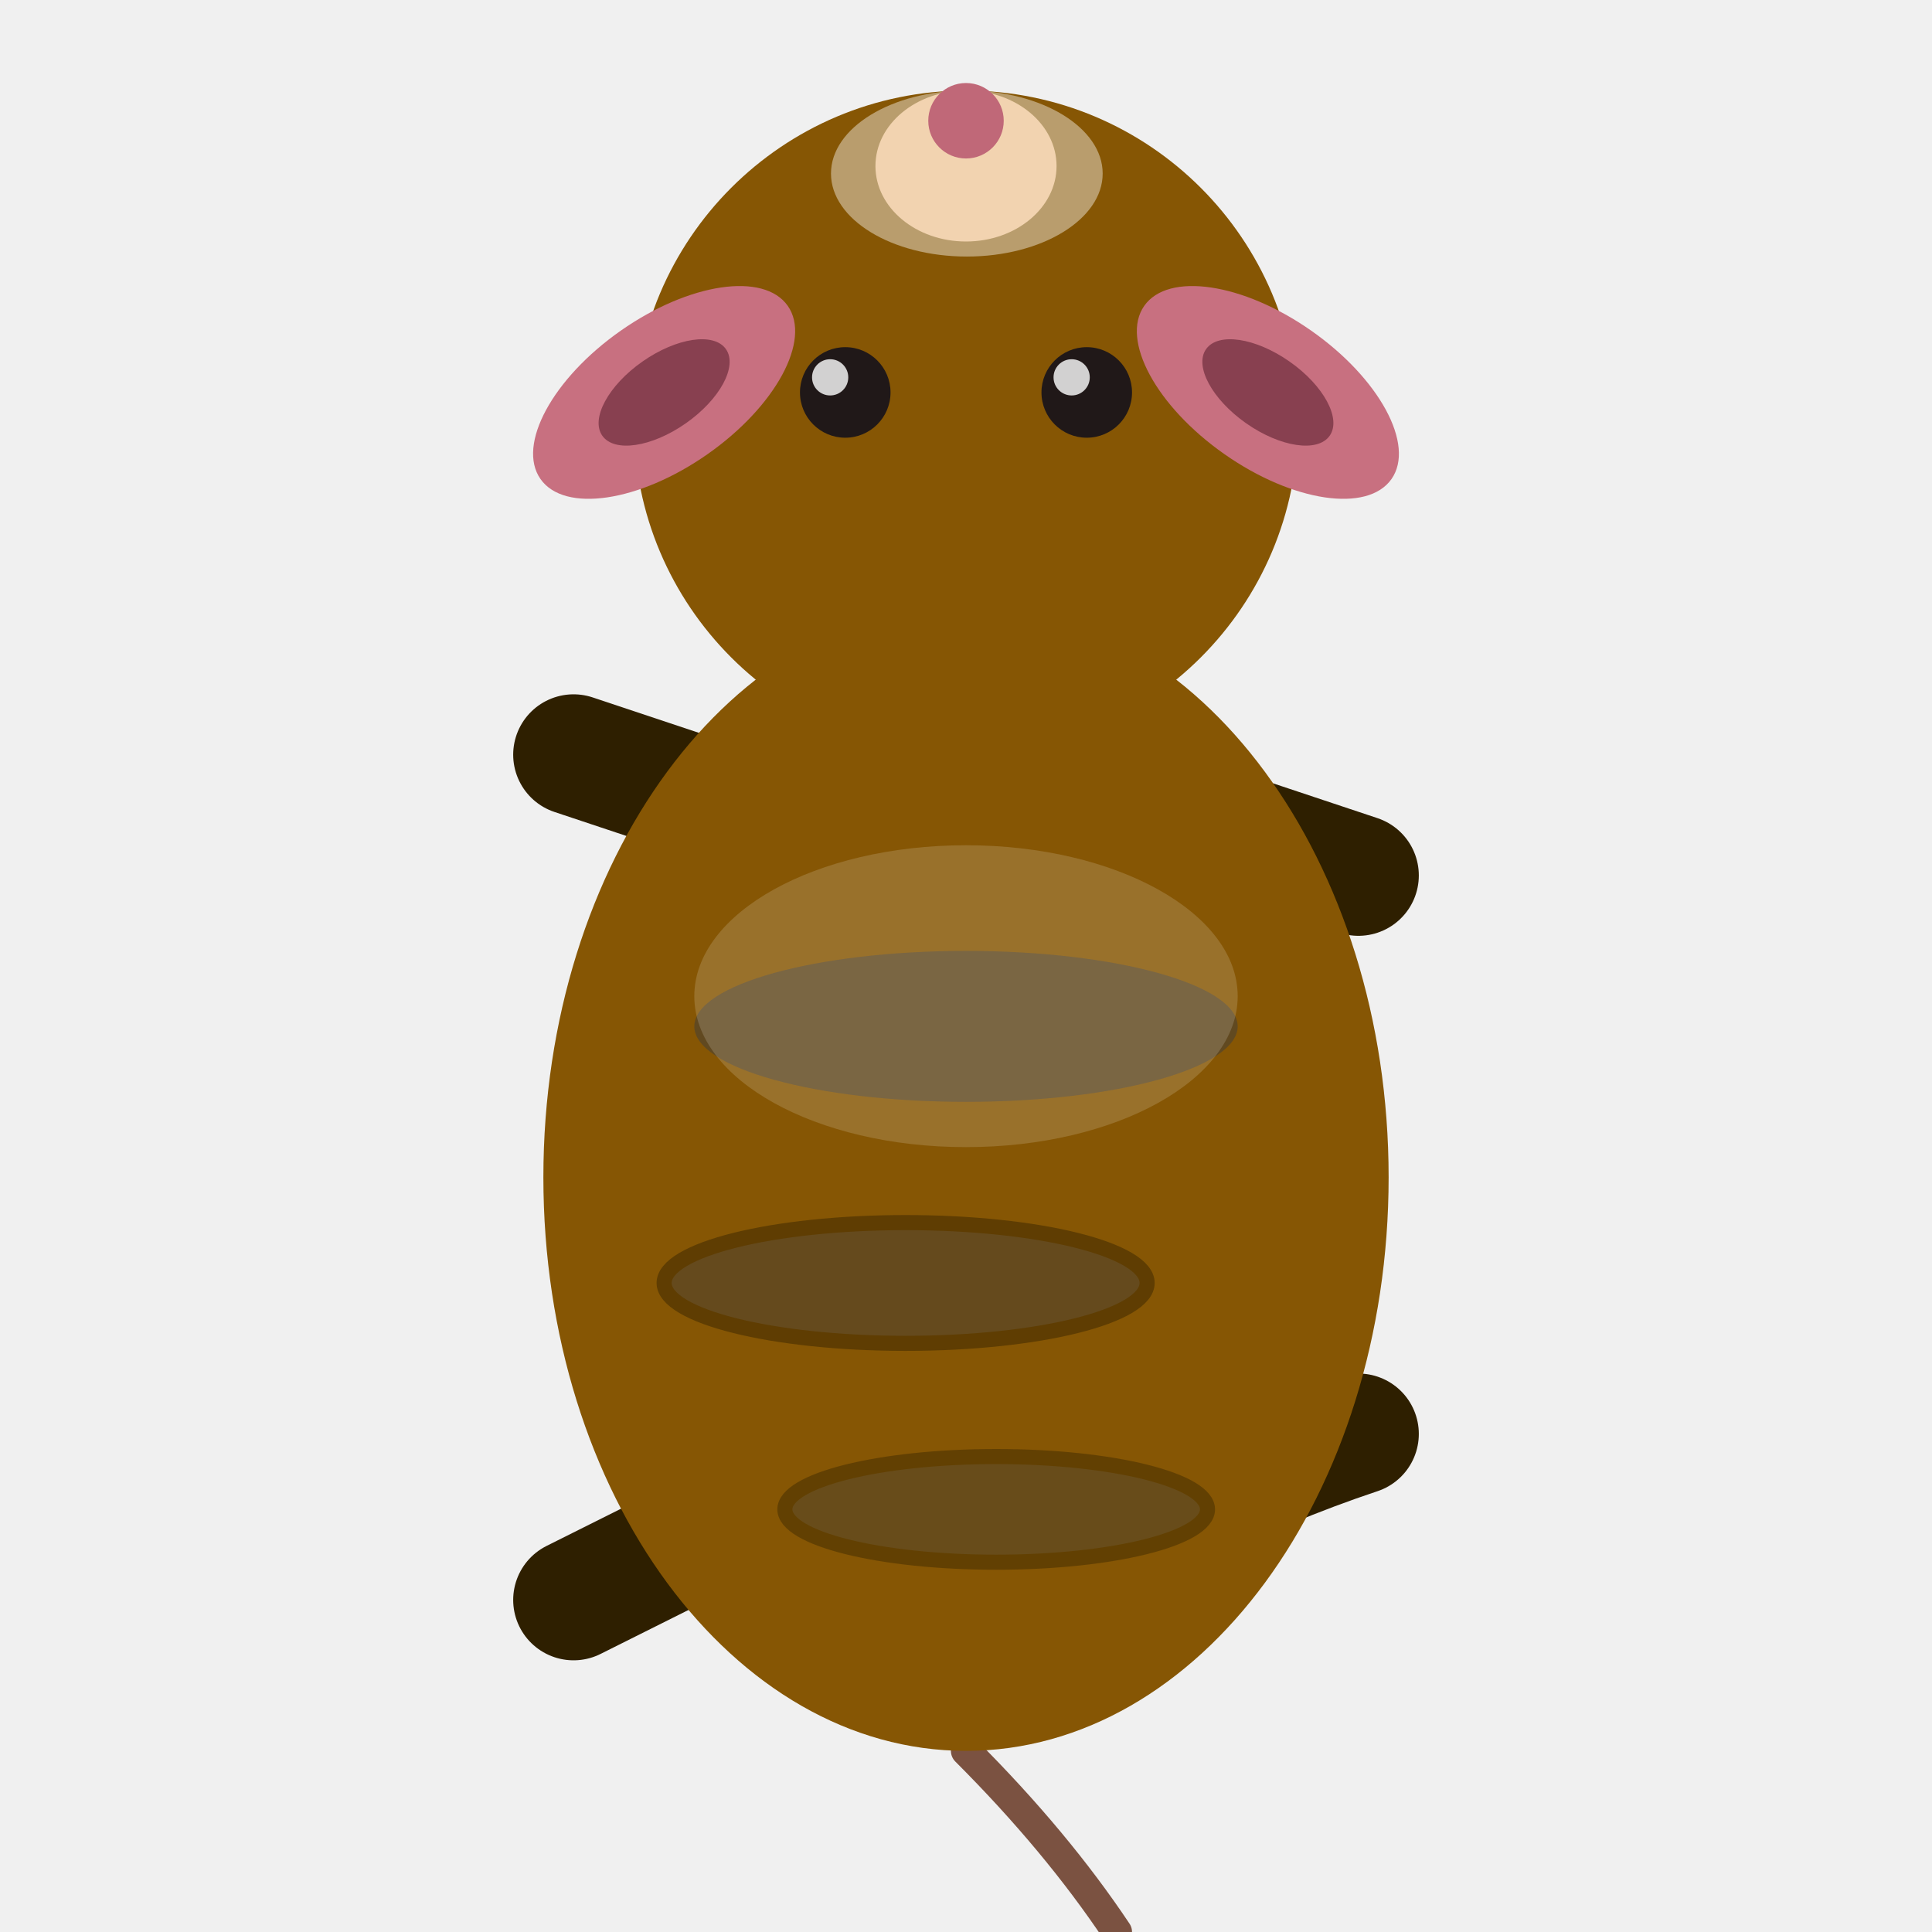
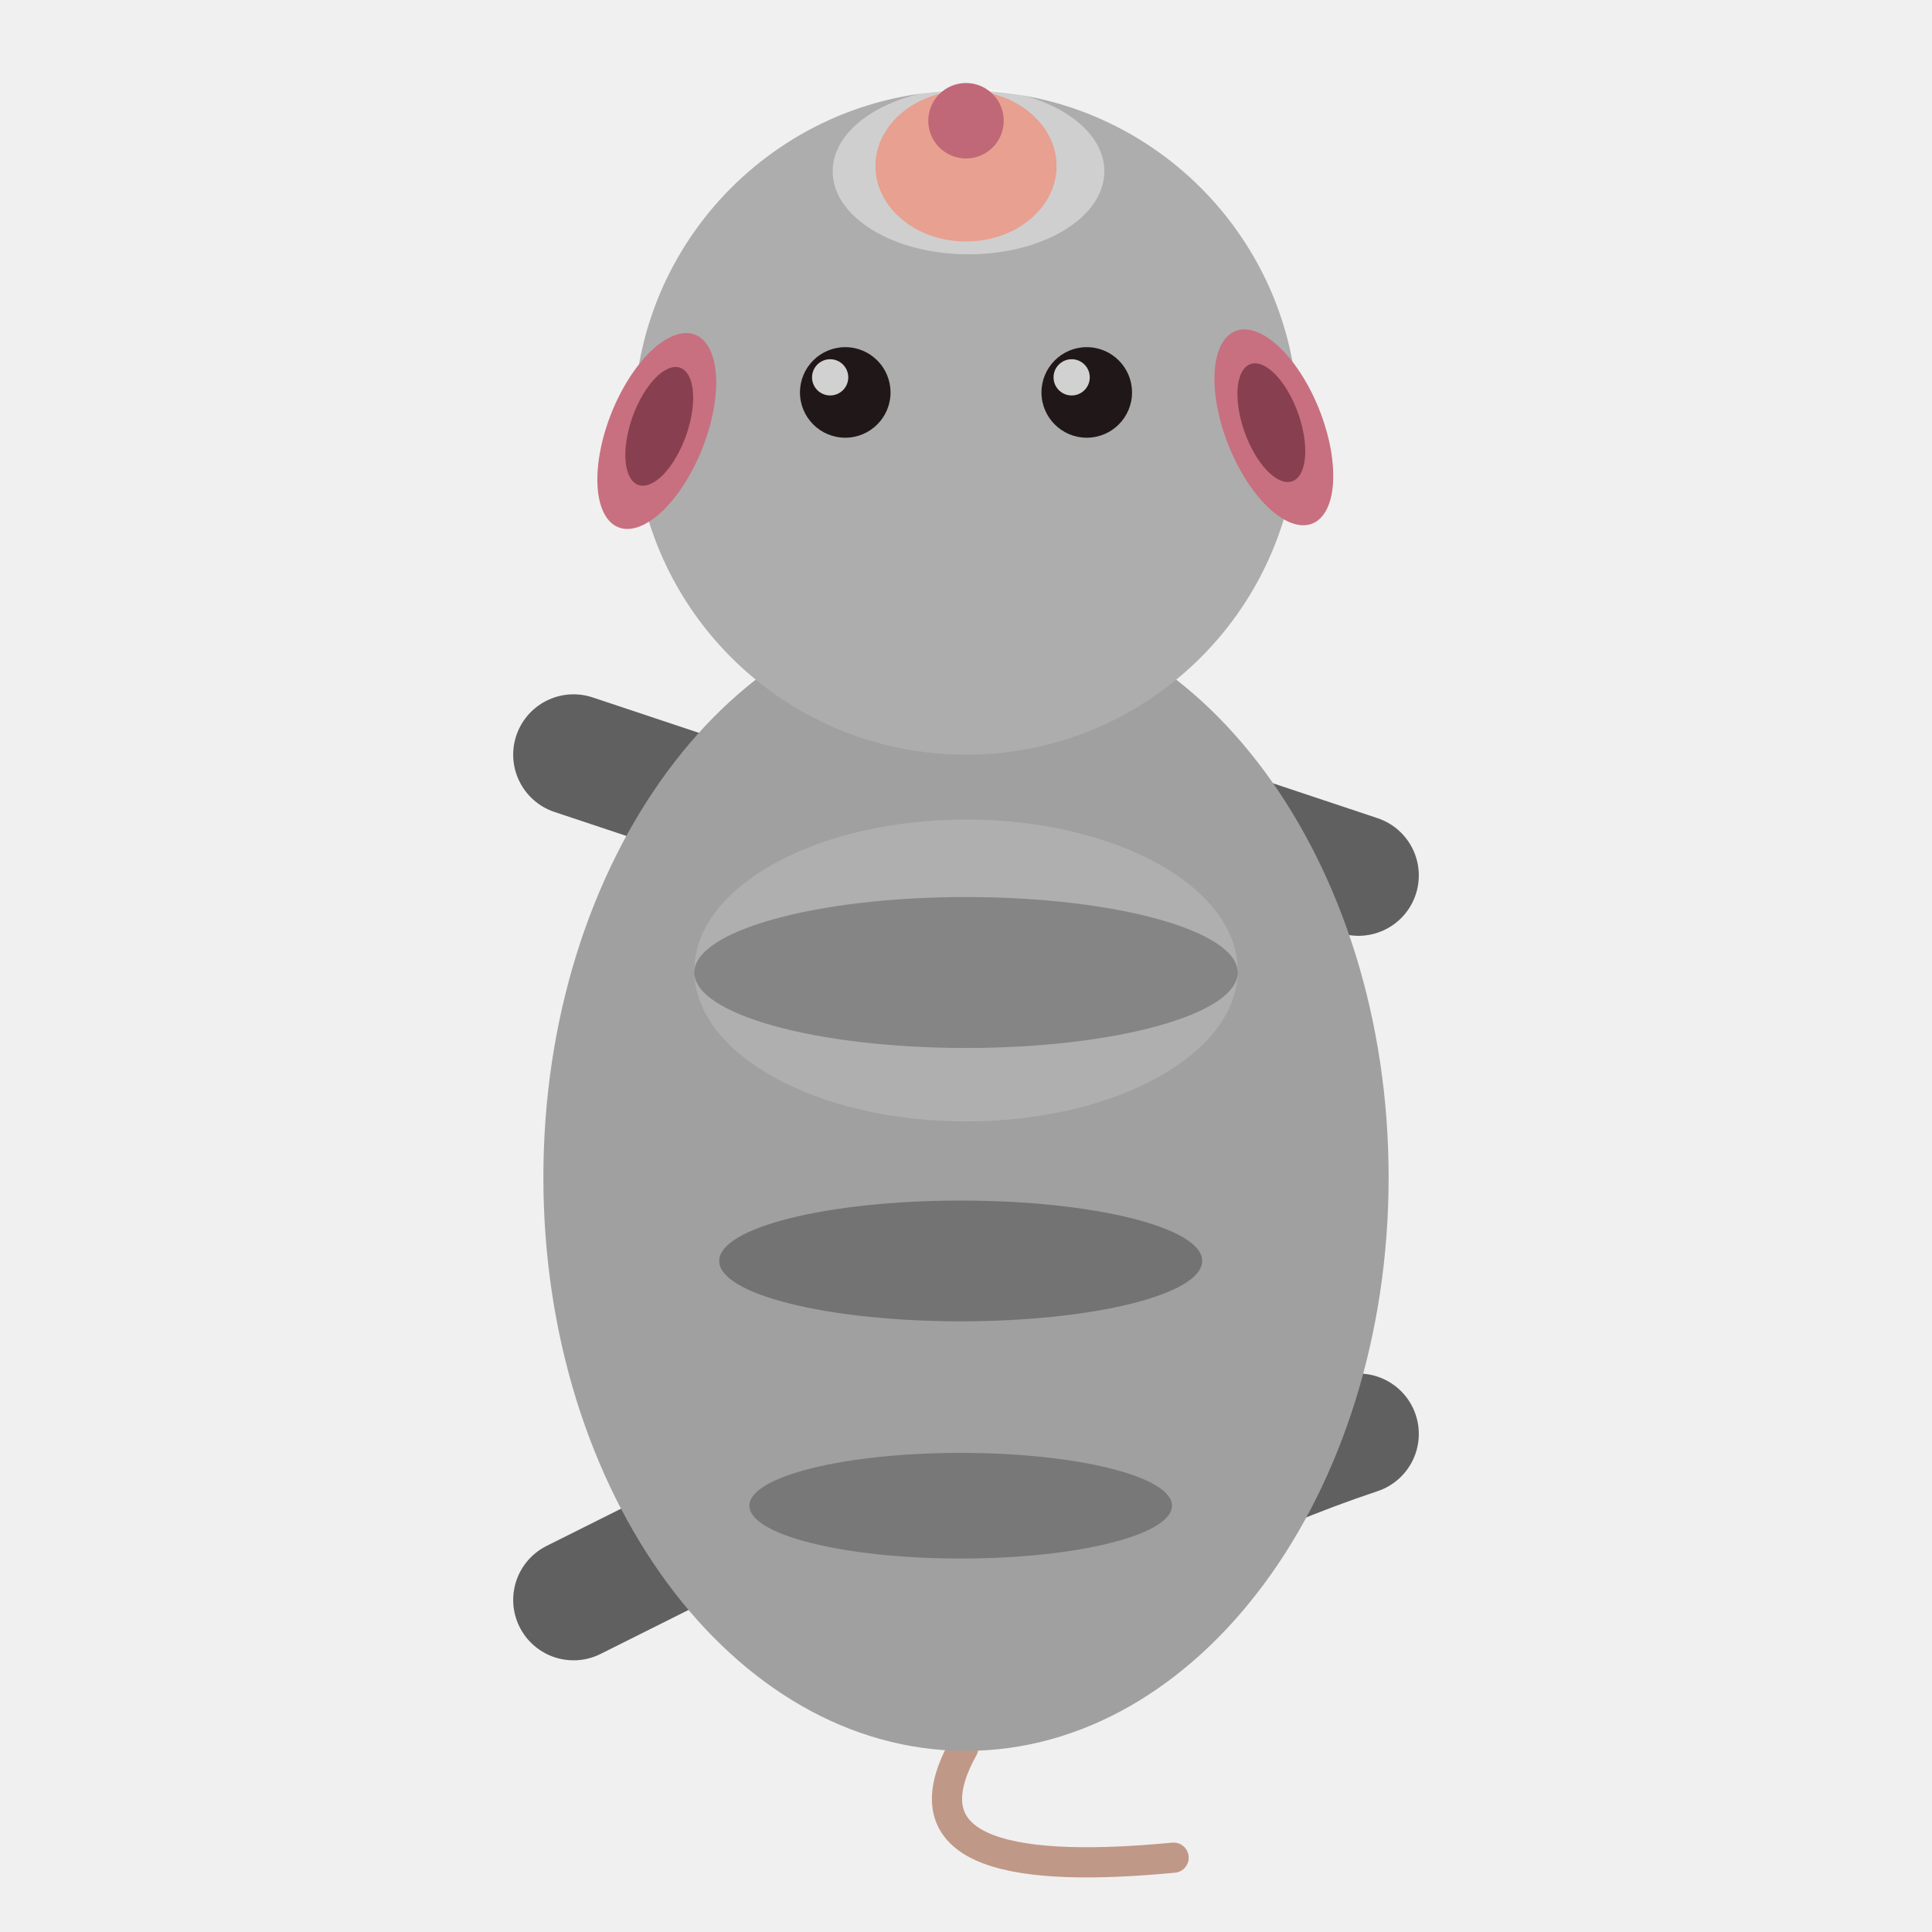
<svg xmlns="http://www.w3.org/2000/svg" width="128" height="128" viewBox="0 0 128 128" version="1.1" id="svg18">
  <defs id="defs18" />
-   <path d="M 50 54 Q 44 52 38 50" stroke="#606060" stroke-width="8.0" stroke-linecap="round" fill="none" id="path1" style="stroke:#2e1f00;stroke-opacity:1" />
-   <path d="M 50 100 Q 44 103 38 106" stroke="#606060" stroke-width="8.0" stroke-linecap="round" fill="none" id="path2" style="stroke:#2e1f00;stroke-opacity:1" />
-   <path d="M 78 54 Q 84 56 90 58" stroke="#606060" stroke-width="8.0" stroke-linecap="round" fill="none" id="path3" style="stroke:#2e1f00;stroke-opacity:1" />
-   <path d="M 78 100 Q 84 97 90 95" stroke="#606060" stroke-width="8.0" stroke-linecap="round" fill="none" id="path4" style="stroke:#2e1f00;stroke-opacity:1" />
-   <path d="M 64 116 Q 70 122 74 128" stroke="#C09888" stroke-width="2.0" stroke-linecap="round" fill="none" id="path5" style="stroke:#7b5241;stroke-opacity:1" />
-   <ellipse cx="64" cy="78" rx="28" ry="38" fill="#8C8C8C" id="ellipse5" style="fill:#865604;fill-opacity:1" />
-   <ellipse cx="64" cy="68" rx="18" ry="5" fill="#3C3C3C" opacity="0.50" id="ellipse6" />
-   <ellipse cx="60" cy="85" rx="16" ry="4" fill="#3C3C3C" opacity="0.45" id="ellipse7" style="stroke:#2e1f00;stroke-opacity:1" />
-   <ellipse cx="66" cy="100" rx="14" ry="3.5" fill="#3C3C3C" opacity="0.40" id="ellipse8" style="stroke:#2e1f00;stroke-opacity:1" />
-   <circle cx="64" cy="28" r="22" fill="#8C8C8C" id="circle8" style="fill:#865604;fill-opacity:1" />
-   <ellipse cx="64.055" cy="11.497" rx="9" ry="5.5" fill="#ffffff" opacity="0.42" id="ellipse9" />
-   <ellipse cx="64" cy="66" rx="18" ry="10" fill="white" opacity="0.16" id="ellipse10" />
-   <ellipse cx="64" cy="11" rx="6" ry="5" fill="#E8A090" id="ellipse11" style="fill:#f2d3b0;fill-opacity:1" />
+   <path d="M 50 54 Q 44 52 38 50" stroke="#606060" stroke-width="8.0" stroke-linecap="round" fill="none" id="path1" />
+   <path d="M 50 100 Q 44 103 38 106" stroke="#606060" stroke-width="8.0" stroke-linecap="round" fill="none" id="path2" />
+   <path d="M 78 54 Q 84 56 90 58" stroke="#606060" stroke-width="8.0" stroke-linecap="round" fill="none" id="path3" />
+   <path d="M 78 100 Q 84 97 90 95" stroke="#606060" stroke-width="8.0" stroke-linecap="round" fill="none" id="path4" />
+   <path d="m 63.813,115.813 c -4.028,7.26 3.885,8.218 13.942,7.263" stroke="#c09888" stroke-width="2" stroke-linecap="round" fill="none" id="path5" />
+   <ellipse cx="64" cy="78" rx="28" ry="38" fill="#8C8C8C" id="ellipse5" style="fill:#a0a0a0;fill-opacity:1" />
+   <ellipse cx="64" cy="64.431" rx="18" ry="5" fill="#3c3c3c" opacity="0.5" id="ellipse6" />
+   <ellipse cx="63.65" cy="83.54" rx="16" ry="4" fill="#3c3c3c" opacity="0.45" id="ellipse7" />
+   <ellipse cx="63.648" cy="99.757" rx="14" ry="3.5" fill="#3c3c3c" opacity="0.4" id="ellipse8" />
+   <circle cx="64" cy="28" r="22" fill="#8C8C8C" id="circle8" style="fill:#adadad;fill-opacity:1" />
+   <ellipse cx="64.167" cy="11.349" rx="9" ry="5.5" fill="#ffffff" opacity="0.42" id="ellipse9" />
+   <ellipse cx="64" cy="64.297" rx="18" ry="10" fill="#ffffff" opacity="0.16" id="ellipse10" />
+   <ellipse cx="64" cy="11" rx="6" ry="5" fill="#E8A090" id="ellipse11" />
  <circle cx="64" cy="8" r="2.5" fill="#C06878" id="circle11" />
-   <ellipse cx="44" cy="26" rx="10" ry="5" fill="#C87080" transform="rotate(-35, 44, 26)" id="ellipse12" />
-   <ellipse cx="84" cy="26" rx="10" ry="5" fill="#C87080" transform="rotate(35, 84, 26)" id="ellipse13" />
-   <ellipse cx="44" cy="26" rx="5" ry="2.5" fill="#884050" transform="rotate(-35, 44, 26)" id="ellipse14" />
-   <ellipse cx="84" cy="26" rx="5" ry="2.5" fill="#884050" transform="rotate(35, 84, 26)" id="ellipse15" />
  <circle cx="56" cy="26" r="3" fill="#201818" id="circle15" />
  <circle cx="72" cy="26" r="3" fill="#201818" id="circle16" />
  <circle cx="55" cy="25" r="1.2" fill="white" opacity="0.80" id="circle17" />
  <circle cx="71" cy="25" r="1.2" fill="white" opacity="0.80" id="circle18" />
+   <ellipse cx="-99.747" cy="-64.656" rx="6.521" ry="3.881" fill="#c87080" transform="matrix(-0.5285251,-0.8489176,-0.489925,0.8717646,0,0)" id="ellipse18" style="stroke-width:0.711" />
+   <ellipse cx="-102.55" cy="-68.701" rx="3.877" ry="2.342" fill="#884050" transform="matrix(-0.5045737,-0.8633686,-0.4728738,0.8811302,0,0)" id="ellipse19" style="stroke-width:0.852" />
+   <ellipse cx="27.312" cy="59.352" rx="6.521" ry="3.881" fill="#c87080" transform="matrix(0.5285251,-0.8489176,0.489925,0.8717646,0,0)" id="ellipse20" style="stroke-width:0.711" />
+   <ellipse cx="29.464" cy="60.928" rx="3.877" ry="2.342" fill="#884050" transform="matrix(0.5045737,-0.8633686,0.4728738,0.8811302,0,0)" id="ellipse21" style="stroke-width:0.852" />
</svg>
